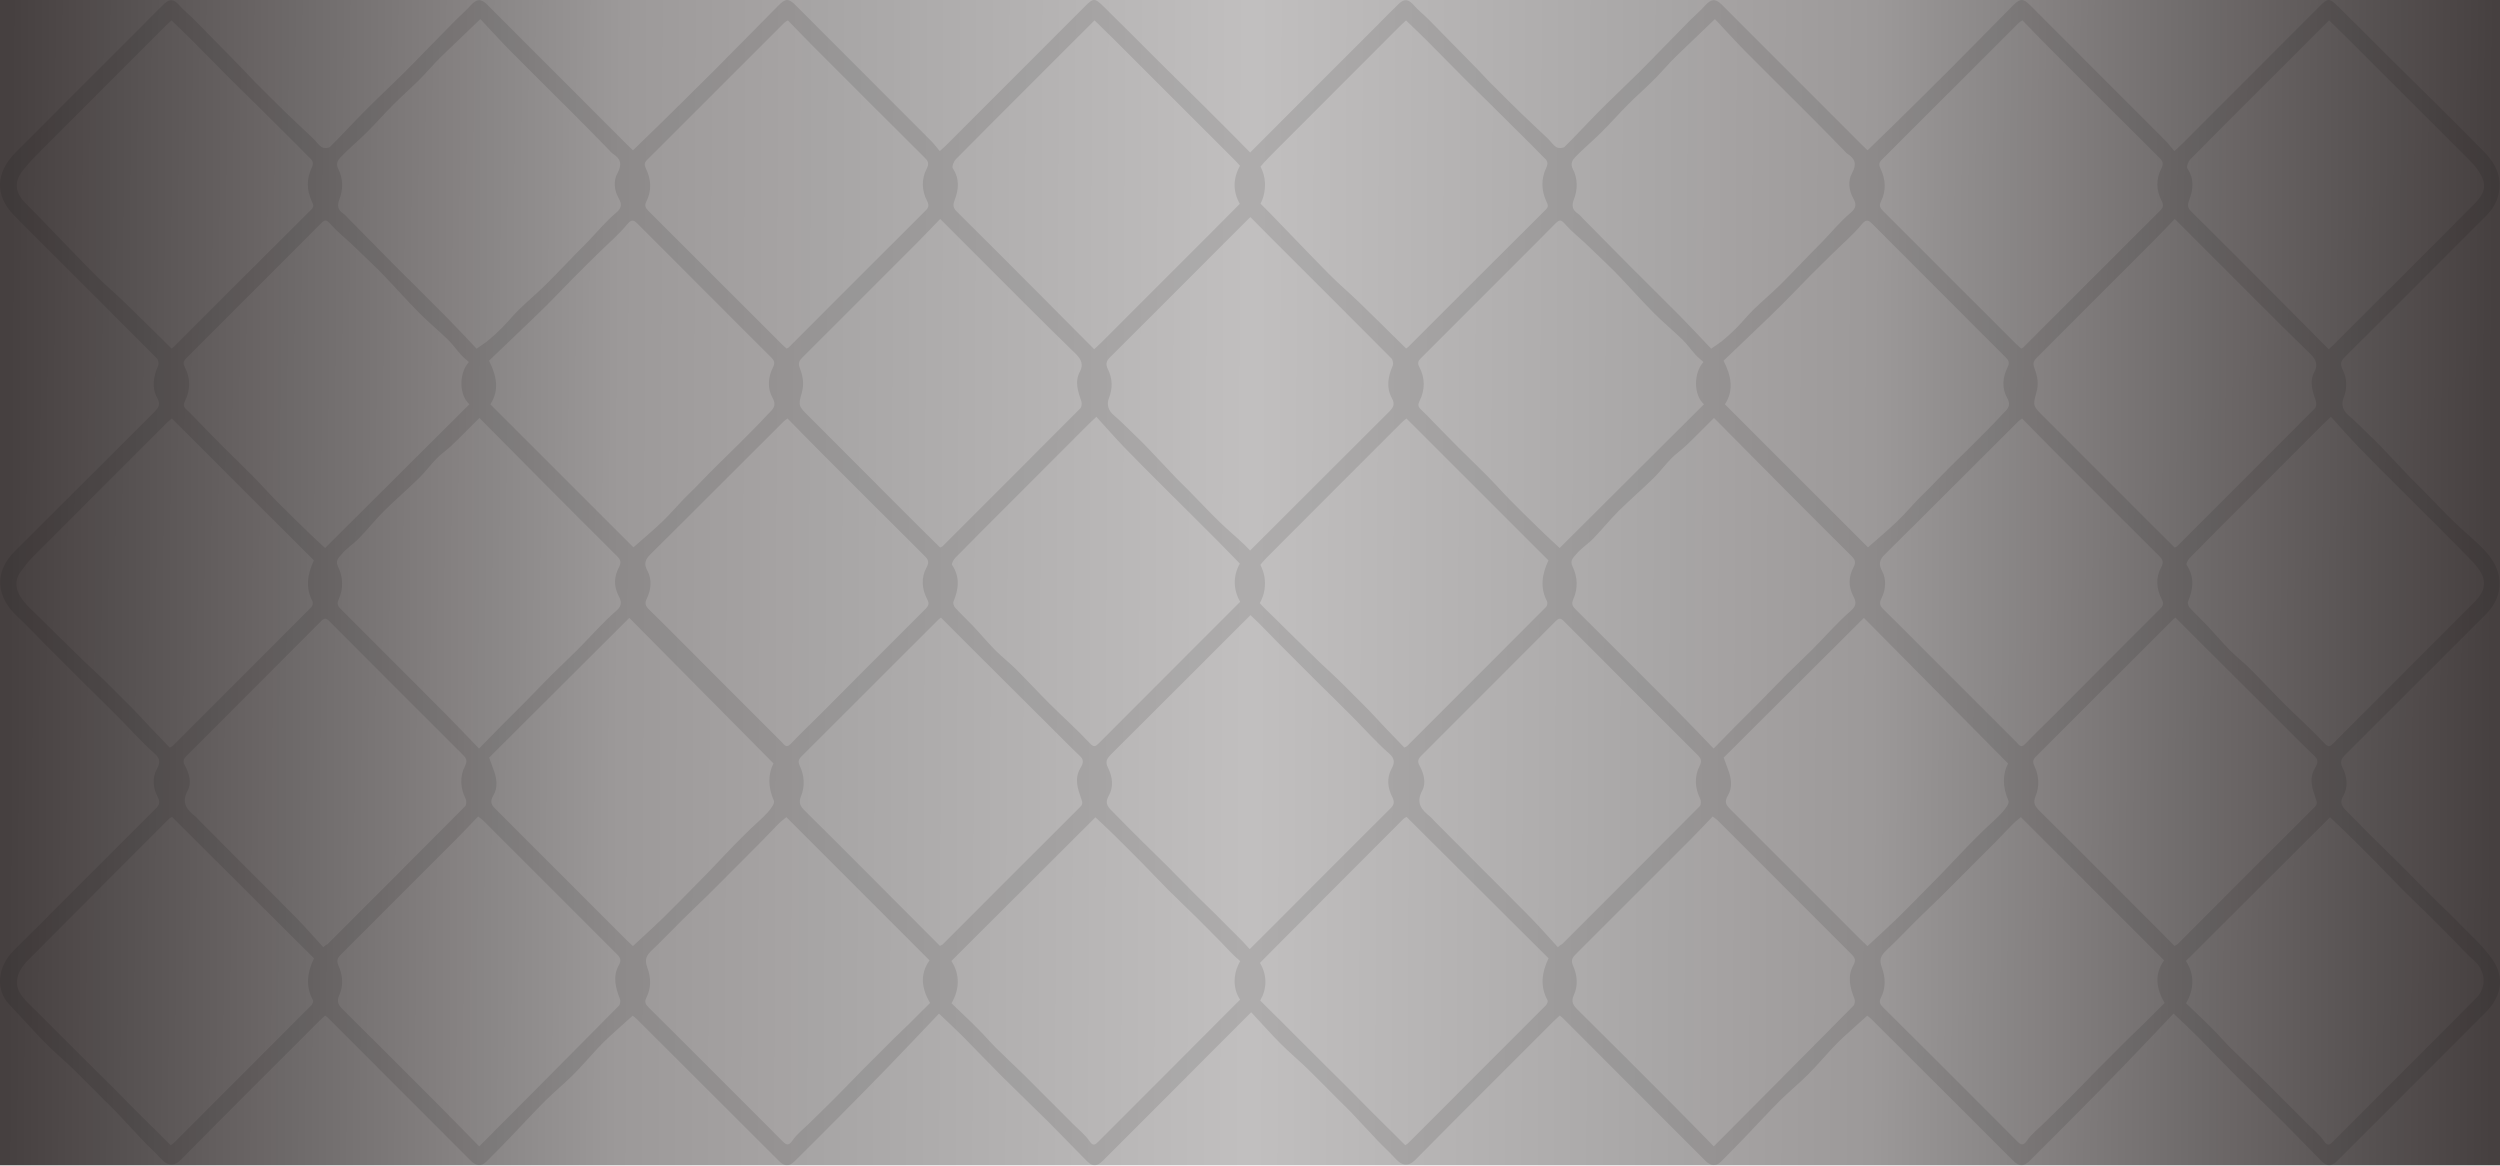
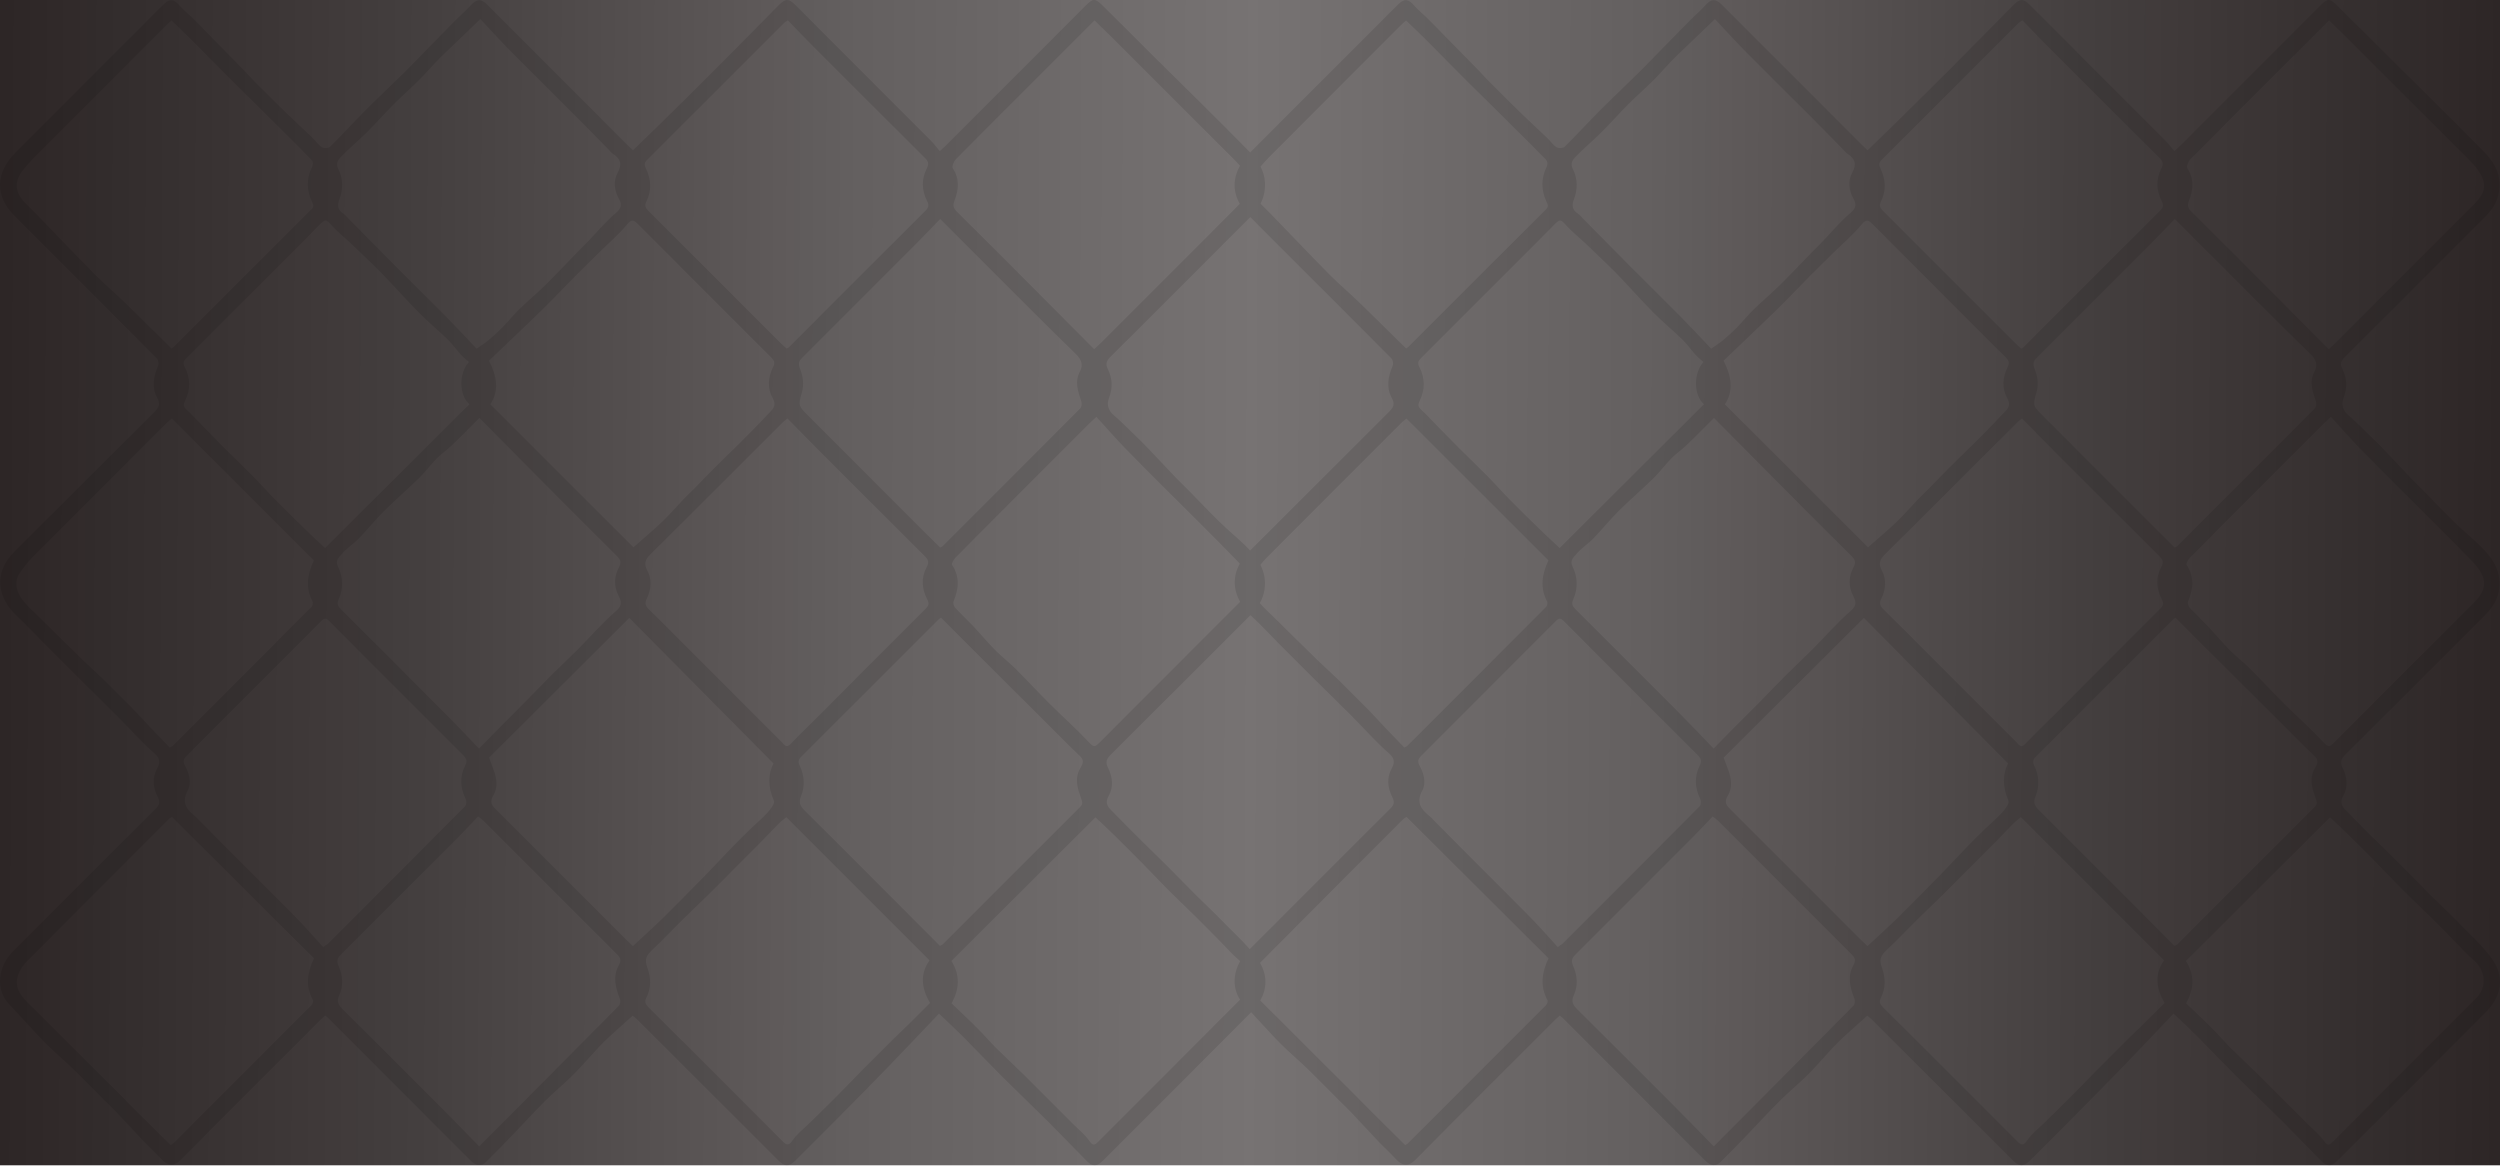
<svg xmlns="http://www.w3.org/2000/svg" xmlns:xlink="http://www.w3.org/1999/xlink" width="2317" height="1080" viewBox="0 0 2317 1080" version="1.1" id="SVGRoot">
  <defs id="defs154">
    <linearGradient id="linearGradient8872">
-       <stop style="stop-color:#080000;stop-opacity:0.75;" offset="0" id="stop8868" />
-       <stop style="stop-color:#070000;stop-opacity:0.4;" offset="0.246" id="stop9602" />
-       <stop style="stop-color:#070000;stop-opacity:0.25;" offset="0.5" id="stop9608" />
-       <stop style="stop-color:#070000;stop-opacity:0.4;" offset="0.75" id="stop9610" />
-       <stop style="stop-color:#080000;stop-opacity:0.75;" offset="1" id="stop8870" />
+       <stop style="stop-color:#080000;stop-opacity:0.85;" offset="0" id="stop8868" />
+       <stop style="stop-color:#070000;stop-opacity:0.75;" offset="0.17" id="stop1002" />
+       <stop style="stop-color:#070000;stop-opacity:0.625;" offset="0.34" id="stop9602" />
+       <stop style="stop-color:#070000;stop-opacity:0.55;" offset="0.5" id="stop9608" />
+       <stop style="stop-color:#070000;stop-opacity:0.625;" offset="0.66" id="stop9610" />
+       <stop style="stop-color:#070000;stop-opacity:0.75;" offset="0.83" id="stop1004" />
+       <stop style="stop-color:#080000;stop-opacity:0.85;" offset="1" id="stop8870" />
    </linearGradient>
    <linearGradient xlink:href="#linearGradient8872" id="linearGradient8874" x1="5.652" y1="536.939" x2="1916.025" y2="542.591" gradientUnits="userSpaceOnUse" gradientTransform="matrix(1.206771,0,0,1,2.2213278e-8,4.5703125e-6)" />
  </defs>
  <g id="layer1">
    <rect style="fill:url(#linearGradient8874);fill-opacity:1;stroke-width:1.111" id="rect553" width="2317" height="1080" x="0" y="0" />
    <path fill-rule="evenodd" clip-rule="evenodd" d="m 2309.945,889.23 c -9.284,-13.319 -21.964,-24.299 -33.364,-36.097 -7.497,-7.753 -15.475,-15.047 -23.12,-22.668 -9.069,-9.053 -17.959,-18.294 -27.017,-27.361 -7.489,-7.493 -15.15,-14.81 -22.661,-22.277 -9.25,-9.204 -18.509,-18.41 -27.606,-27.769 -4.115,-4.232 -8.808,-7.79 -4.427,-15.464 4.656,-8.141 3.6,-17.577 -0.572,-25.871 -2.705,-5.371 -1.464,-8.385 2.49,-12.314 43.243,-43.007 86.263,-86.237 129.461,-129.289 6.681,-6.665 11.61,-14.336 12.995,-23.506 2.625,-17.373 -6.472,-30.152 -18.189,-41.406 -7.76,-7.456 -16.113,-14.302 -23.811,-21.823 -9.822,-9.6 -19.223,-19.622 -28.847,-29.426 -3.651,-3.722 -7.5,-7.257 -11.102,-11.031 -8.692,-9.107 -17.24,-18.356 -25.949,-27.444 -4.69,-4.886 -9.551,-9.609 -14.416,-14.317 -5.735,-5.546 -11.338,-11.263 -17.419,-16.407 -4.801,-4.056 -6.826,-9.702 -4.393,-15.858 3.569,-9.053 3.285,-18.183 -0.98,-26.69 -2.626,-5.232 -1.15,-8.045 2.538,-11.699 27.034,-26.772 53.878,-53.74 80.777,-80.651 16.529,-16.538 32.982,-33.154 49.596,-49.601 8.624,-8.532 13.156,-18.77 12.655,-30.769 -0.493,-11.645 -6.681,-20.948 -14.538,-28.993 -14.578,-14.926 -29.407,-29.596 -44.203,-44.307 -14.127,-14.047 -28.377,-27.976 -42.507,-42.018 -16.201,-16.098 -32.22,-32.384 -48.554,-48.349 -8.075,-7.898 -9.344,-7.663 -17.067,0.076 -42.309,42.352 -84.603,84.716 -126.915,127.059 -2.056,2.059 -4.251,3.98 -7.616,7.119 -2.894,-3.45 -5.183,-6.617 -7.908,-9.348 -41.935,-42.069 -83.918,-84.098 -125.932,-126.091 -6.203,-6.198 -9.176,-6.13 -15.464,0.212 -19.772,19.94 -39.408,40.018 -59.237,59.901 -16.727,16.767 -33.63,33.361 -50.508,49.984 -8.262,8.144 -16.64,16.175 -25.275,24.563 -2.11,-2.008 -3.775,-3.538 -5.367,-5.133 -43.263,-43.301 -86.518,-86.616 -129.801,-129.903 -5.82,-5.827 -9.97,-5.283 -15.467,0.94 -4.149,4.699 -9.029,8.745 -13.456,13.206 -8.735,8.81 -17.387,17.705 -26.071,26.565 -7.237,7.388 -14.363,14.883 -21.729,22.146 -12.04,11.878 -24.383,23.452 -36.324,35.432 -10.978,11.016 -21.455,22.534 -32.526,33.46 -1.405,1.391 -5.718,1.589 -7.505,0.462 -3.263,-2.051 -5.534,-5.612 -8.401,-8.357 -8.052,-7.697 -16.283,-15.203 -24.273,-22.956 -9.811,-9.521 -19.486,-19.18 -29.142,-28.86 -3.756,-3.759 -7.256,-7.767 -10.952,-11.583 -5.744,-5.929 -11.553,-11.795 -17.342,-17.688 -4.146,-4.221 -8.31,-8.43 -12.451,-12.654 -5.515,-5.62 -10.958,-11.311 -16.549,-16.858 -4.356,-4.317 -9.25,-8.138 -13.247,-12.75 -4.676,-5.396 -8.602,-6.249 -13.748,-1.346 -6.31,6.011 -12.352,12.297 -18.515,18.461 -39.72,39.743 -79.508,79.424 -119.151,119.249 -0.068,0.068 -0.119,0.139 -0.19,0.207 -0.269,-0.283 -0.532,-0.567 -0.801,-0.844 -14.575,-14.926 -29.41,-29.596 -44.206,-44.307 -14.125,-14.047 -28.374,-27.976 -42.504,-42.018 -16.201,-16.098 -32.223,-32.384 -48.551,-48.349 -8.072,-7.898 -9.344,-7.663 -17.073,0.076 C 963.212,48.255 920.918,90.618 878.606,132.962 c -2.056,2.059 -4.251,3.98 -7.616,7.119 -2.897,-3.45 -5.189,-6.617 -7.908,-9.348 C 821.142,88.664 779.162,46.634 737.148,4.642 c -6.2,-6.198 -9.174,-6.13 -15.464,0.212 -19.769,19.94 -39.403,40.018 -59.234,59.901 -16.727,16.767 -33.631,33.361 -50.508,49.984 -8.265,8.144 -16.64,16.175 -25.281,24.563 -2.107,-2.008 -3.77,-3.538 -5.364,-5.133 C 538.03,90.868 494.784,47.552 451.501,4.265 c -5.829,-5.827 -9.972,-5.283 -15.473,0.94 -4.149,4.699 -9.026,8.745 -13.453,13.206 -8.735,8.81 -17.387,17.705 -26.074,26.565 -7.236,7.388 -14.363,14.883 -21.726,22.146 -12.043,11.878 -24.389,23.452 -36.327,35.432 -10.978,11.016 -21.46,22.534 -32.526,33.46 -1.408,1.391 -5.724,1.589 -7.511,0.462 -3.26,-2.051 -5.529,-5.612 -8.395,-8.357 -8.049,-7.697 -16.286,-15.203 -24.275,-22.956 -9.808,-9.521 -19.483,-19.18 -29.144,-28.86 -3.753,-3.759 -7.253,-7.767 -10.952,-11.583 -5.744,-5.929 -11.553,-11.795 -17.342,-17.688 -4.146,-4.221 -8.307,-8.43 -12.451,-12.654 -5.514,-5.62 -10.958,-11.311 -16.549,-16.858 -4.353,-4.317 -9.25,-8.138 -13.244,-12.75 -4.676,-5.396 -8.602,-6.249 -13.751,-1.346 -6.308,6.011 -12.352,12.297 -18.512,18.461 -39.723,39.743 -79.511,79.424 -119.148,119.249 -18.917,19.008 -19.483,39.992 -1.855,58.184 7.166,7.396 14.476,14.651 21.76,21.928 36.956,36.919 73.959,73.79 110.773,110.85 1.382,1.391 2.019,5.005 1.238,6.821 -4.288,9.977 -6.225,20.104 -0.821,29.939 3.155,5.745 1.456,8.798 -2.617,12.846 -43.257,43.024 -86.237,86.325 -129.52,129.325 -20.092,19.959 -16.368,43.023 2.688,60.544 7.984,7.342 15.331,15.373 22.995,23.061 12.034,12.07 24.069,24.143 36.154,36.163 10.927,10.866 21.998,21.585 32.869,32.503 11.72,11.764 22.704,24.342 35.163,35.248 5.591,4.892 4.58,9.204 2.26,13.433 -5.104,9.314 -3.812,18.271 0.507,26.863 2.385,4.742 1.416,7.26 -1.963,10.62 -27.657,27.48 -55.167,55.111 -82.728,82.69 -16.212,16.223 -32.35,32.52 -48.67,48.638 -15.742,15.546 -16.835,37.021 -4.452,49.91 3.379,3.515 6.647,7.141 9.975,10.711 8.188,8.776 16.158,17.77 24.647,26.245 7.973,7.963 16.654,15.206 24.743,23.053 9.896,9.6 19.486,19.509 29.229,29.259 3.591,3.6 7.347,7.037 10.845,10.73 8.378,8.85 16.583,17.88 24.995,26.704 5.35,5.612 11.168,10.801 16.368,16.549 5.475,6.053 11.522,7.909 18.427,0.906 42.518,-43.094 85.453,-85.775 128.263,-128.583 1.716,-1.719 3.563,-3.303 5.427,-5.02 1.286,1.006 2.062,1.487 2.688,2.116 20.265,20.265 40.521,40.548 60.775,60.827 23.822,23.852 47.63,47.709 71.473,71.541 4.976,4.977 9.834,5.479 14.303,1.071 8.143,-8.025 16.096,-16.243 24.023,-24.486 10.256,-10.654 20.2,-21.614 30.674,-32.047 8.42,-8.39 17.688,-15.931 26.099,-24.333 7.967,-7.957 15.255,-16.591 22.95,-24.826 3.427,-3.668 7.018,-7.192 10.712,-10.592 6.851,-6.3 13.836,-12.458 21.316,-19.172 0.875,0.722 2.711,2.003 4.271,3.558 43.662,43.565 87.282,87.166 130.942,130.736 5.679,5.665 9.61,5.821 15.235,0.264 14.269,-14.098 28.416,-28.305 42.535,-42.55 14.422,-14.546 28.85,-29.092 43.085,-43.819 16,-16.552 31.795,-33.304 47.834,-50.128 8.698,8.306 15.722,14.733 22.426,21.475 12.015,12.09 23.703,24.5 35.772,36.531 14.527,14.487 29.408,28.613 43.943,43.094 11.777,11.727 23.174,23.846 34.933,35.593 5.362,5.362 9.324,5.088 14.68,-0.258 15.419,-15.393 30.827,-30.786 46.223,-46.196 30.461,-30.492 60.934,-60.966 91.364,-91.492 0.997,1.088 1.991,2.17 2.999,3.246 8.191,8.776 16.161,17.77 24.649,26.245 7.97,7.963 16.657,15.206 24.737,23.053 9.899,9.6 19.489,19.509 29.232,29.259 3.594,3.6 7.35,7.037 10.842,10.73 8.383,8.85 16.586,17.88 24.995,26.704 5.356,5.612 11.168,10.801 16.368,16.549 5.472,6.053 11.522,7.909 18.424,0.906 42.521,-43.094 85.459,-85.775 128.268,-128.583 1.711,-1.719 3.566,-3.303 5.427,-5.02 1.283,1.006 2.059,1.487 2.688,2.116 20.265,20.265 40.519,40.548 60.772,60.827 23.822,23.852 47.633,47.709 71.47,71.541 4.982,4.977 9.834,5.479 14.303,1.071 8.143,-8.025 16.099,-16.243 24.026,-24.486 10.25,-10.654 20.203,-21.614 30.674,-32.047 8.423,-8.391 17.691,-15.931 26.102,-24.333 7.964,-7.957 15.255,-16.591 22.947,-24.826 3.427,-3.668 7.018,-7.192 10.712,-10.592 6.854,-6.3 13.838,-12.458 21.313,-19.172 0.878,0.722 2.716,2.003 4.271,3.558 43.66,43.565 87.285,87.166 130.942,130.736 5.679,5.665 9.61,5.821 15.238,0.263 14.263,-14.098 28.411,-28.305 42.532,-42.55 14.428,-14.546 28.852,-29.092 43.087,-43.82 15.999,-16.552 31.792,-33.304 47.834,-50.128 8.698,8.306 15.725,14.733 22.429,21.475 12.012,12.09 23.701,24.5 35.772,36.531 14.524,14.487 29.405,28.613 43.943,43.094 11.779,11.727 23.171,23.846 34.93,35.593 5.364,5.362 9.327,5.088 14.682,-0.258 15.416,-15.393 30.827,-30.786 46.22,-46.196 30.47,-30.494 60.942,-60.972 91.375,-91.497 14.564,-14.589 17.753,-32.273 6.14,-48.927 z M 2186.477,414.878 c 12.006,12.458 24.324,24.619 36.553,36.862 11.1,11.107 22.296,22.115 33.387,33.234 11.74,11.778 23.556,23.489 35.058,35.494 14.963,15.62 13.218,26.163 1.529,37.842 -43.47,43.431 -86.903,86.905 -130.291,130.425 -3.277,3.286 -4.738,4.107 -8.771,-0.221 -11.723,-12.583 -24.655,-24.03 -36.854,-36.177 -10.7,-10.651 -20.922,-21.778 -31.611,-32.435 -5.996,-5.974 -12.802,-11.15 -18.747,-17.175 -7.214,-7.306 -13.813,-15.22 -20.857,-22.704 -5.316,-5.648 -11.054,-10.903 -16.286,-16.622 -1.266,-1.38 -2.334,-4.343 -1.711,-5.838 4.843,-11.617 6.155,-22.789 -1.294,-34.013 -0.731,-1.096 1.382,-4.932 3.05,-6.637 16.065,-16.37 32.299,-32.568 48.503,-48.797 25.125,-25.152 50.259,-50.292 75.401,-75.427 1.439,-1.439 2.963,-2.793 6.783,-6.379 8.99,9.852 17.351,19.427 26.156,28.568 z M 2030.121,147.531 c 23.972,-24.344 48.205,-48.428 72.373,-72.58 18.467,-18.461 36.933,-36.919 56.11,-56.088 5.724,5.6 11.256,10.917 16.691,16.339 37.301,37.228 74.608,74.453 111.844,111.743 3.546,3.552 7.132,7.215 9.899,11.359 7.63,11.399 6.931,19.716 -2.73,29.537 -20.256,20.588 -40.757,40.941 -61.177,61.374 -23.004,23.027 -46.027,46.038 -69.059,69.045 -1.597,1.595 -3.305,3.079 -5.803,5.396 -16.736,-16.838 -32.852,-33.095 -49.015,-49.304 -26.057,-26.138 -52.08,-52.312 -78.312,-78.268 -3.529,-3.49 -3.75,-6.017 -1.974,-10.62 3.787,-9.813 4.719,-19.781 -1.728,-29.475 -1.037,-1.561 0.92,-6.47 2.883,-8.459 z m -14.561,55.417 c 13.17,13.152 25.292,25.259 37.423,37.364 29.348,29.299 58.47,58.833 88.248,87.684 5.534,5.362 6.976,10.47 3.909,16.206 -5.302,9.912 -1.674,18.702 1.297,27.934 0.592,1.861 0.232,5.073 -1.025,6.337 -42.476,42.74 -85.119,85.325 -127.747,127.918 -0.3,0.3 -0.804,0.408 -2.17,1.074 -7.149,-7.09 -14.595,-14.413 -21.976,-21.795 -33.05,-33.055 -66.1,-66.11 -99.113,-99.205 -9.859,-9.878 -10.712,-10.198 -7.219,-22.019 2.484,-8.396 1.195,-15.869 -1.663,-23.135 -1.838,-4.68 -0.612,-7.056 2.379,-10.039 35.358,-35.273 70.68,-70.592 105.961,-105.947 7.103,-7.116 14.008,-14.436 21.695,-22.376 z m -271.372,325.971 c -4.509,-8.351 -0.204,-12.252 4.772,-17.161 19.01,-18.75 37.876,-37.636 56.779,-56.49 21.616,-21.566 43.206,-43.157 64.822,-64.717 0.782,-0.782 1.762,-1.374 3.486,-2.708 10.851,11.011 21.525,21.971 32.328,32.795 31.444,31.486 62.908,62.952 94.462,94.324 3.402,3.382 4.951,5.671 2.087,10.915 -5.242,9.594 -4.381,20.008 0.671,29.71 1.937,3.719 1.402,5.682 -1.64,8.702 -32.084,31.897 -63.911,64.051 -95.842,96.103 -9.678,9.711 -19.656,19.127 -29.102,29.05 -4.175,4.385 -5.936,0.688 -8.165,-1.532 -29.056,-28.996 -58.053,-58.051 -87.07,-87.089 -11.992,-12.005 -23.87,-24.126 -36.052,-35.942 -3.252,-3.159 -4.282,-5.657 -2.121,-10.019 4.183,-8.419 4.931,-17.883 0.584,-25.939 z m -0.405,-380.577 c 42.513,-42.417 84.954,-84.914 127.433,-127.374 0.62,-0.618 1.478,-0.991 3.189,-2.102 7.939,8.158 15.813,16.421 23.879,24.5 34.339,34.389 68.708,68.762 103.183,103.018 3.283,3.258 3.829,5.586 1.575,9.98 -5.005,9.73 -4.594,20.022 0.312,29.772 1.841,3.66 1.847,5.878 -1.195,8.906 -42.382,42.233 -84.634,84.602 -126.931,126.923 -0.306,0.309 -0.793,0.439 -2,1.085 -1.544,-1.405 -3.39,-2.952 -5.087,-4.649 -40.997,-41.004 -81.961,-82.047 -123.023,-122.989 -2.784,-2.779 -3.744,-4.92 -1.796,-8.827 5.061,-10.102 4.308,-20.466 -0.529,-30.46 -1.515,-3.125 -1.595,-5.207 0.991,-7.784 z m -7.976,59.711 c 23.27,23.398 46.631,46.706 69.954,70.048 17.654,17.671 35.236,35.409 53.006,52.969 2.979,2.949 3.971,5.136 1.844,9.351 -4.662,9.226 -5.345,19.6 -0.374,28.392 4.529,8.002 -0.892,11.305 -4.574,15.314 -9.058,9.869 -18.648,19.263 -28.119,28.752 -7.064,7.079 -14.337,13.954 -21.406,21.03 -6.171,6.17 -12.165,12.515 -18.282,18.736 -3.421,3.473 -7.027,6.767 -10.394,10.288 -6.557,6.855 -12.709,14.121 -19.563,20.653 -8.593,8.181 -17.722,15.792 -26.652,23.679 -44.447,-44.429 -88.35,-88.305 -132.619,-132.555 8.5,-12.844 5.979,-26.251 -1.241,-40.395 10.182,-9.736 20.324,-19.401 30.436,-29.098 7.814,-7.498 15.699,-14.931 23.361,-22.591 8.806,-8.793 17.336,-17.86 26.094,-26.698 7.452,-7.518 15.048,-14.889 22.587,-22.316 8.57,-8.447 17.883,-16.288 25.454,-25.551 4.713,-5.759 6.806,-3.717 10.488,-0.008 z m -278.368,317.014 c -2.861,-5.816 1.241,-8.79 3.421,-11.436 4.537,-5.51 10.91,-9.456 15.931,-14.625 7.95,-8.181 15.076,-17.175 23.163,-25.217 10.562,-10.501 21.905,-20.217 32.551,-30.642 5.832,-5.714 10.697,-12.405 16.416,-18.248 4.073,-4.167 8.984,-7.498 13.266,-11.481 5.438,-5.062 10.621,-10.399 15.898,-15.637 3.226,-3.19 6.412,-6.41 10.426,-10.427 20.367,20.546 39.839,40.245 59.376,59.878 22.624,22.735 45.251,45.471 68.026,68.054 3.37,3.343 4.43,5.742 1.912,10.504 -4.43,8.376 -4.962,17.26 -0.388,26.259 2.354,4.626 4.096,8.708 -1.98,13.96 -12.762,11.042 -23.887,23.982 -35.828,35.99 -7.789,7.83 -15.934,15.3 -23.752,23.104 -8.644,8.631 -17.05,17.498 -25.635,26.189 -7.443,7.541 -15.014,14.945 -22.474,22.466 -6.205,6.255 -12.335,12.586 -19.599,20.013 -10.363,-10.739 -20.353,-21.359 -30.628,-31.693 -32.319,-32.483 -64.729,-64.881 -97.181,-97.236 -2.841,-2.827 -4.271,-4.952 -2.266,-9.388 4.532,-10.017 4.104,-20.71 -0.654,-30.387 z m 2.442,-379.388 c 7.695,-8.025 16.337,-15.135 24.224,-22.982 8.491,-8.439 16.39,-17.469 24.842,-25.948 7.678,-7.702 15.875,-14.877 23.596,-22.54 5.574,-5.532 10.678,-11.532 16.102,-17.22 3.226,-3.388 6.636,-6.6 10.012,-9.847 9.63,-9.26 19.288,-18.495 30.727,-29.463 10.185,10.815 19.512,21.129 29.274,30.999 19.183,19.376 38.649,38.468 57.917,57.754 10.794,10.801 21.432,21.758 32.138,32.644 1.124,1.144 2.104,2.513 3.416,3.365 7.22,4.683 8.933,9.617 4.342,18.039 -3.943,7.232 -3.079,15.872 1.306,23.667 2.702,4.804 2.861,8.529 -2.623,13.104 -9.556,7.974 -17.557,17.801 -26.247,26.817 -3.693,3.833 -7.503,7.555 -11.224,11.371 -9.505,9.745 -18.818,19.679 -28.521,29.217 -7.698,7.566 -16.034,14.487 -23.757,22.024 -5.537,5.405 -10.403,11.495 -15.818,17.028 -4.036,4.116 -8.361,7.963 -12.771,11.674 -2.971,2.496 -6.313,4.538 -10.907,7.784 -7.959,-8.362 -17.787,-19.002 -27.955,-29.307 -15.83,-16.03 -31.931,-31.783 -47.832,-47.743 -14.442,-14.501 -28.75,-29.12 -43.124,-43.684 -1.45,-1.467 -2.736,-3.192 -4.421,-4.309 -5.401,-3.575 -6.146,-7.447 -3.722,-13.781 3.456,-9.034 3.382,-18.945 -1.147,-27.718 -2.569,-4.983 -0.227,-8.442 2.172,-10.946 z m -19.704,62.867 c 5.71,-5.793 6.115,-5.546 11.539,0.484 5.183,5.762 11.36,10.628 17.053,15.94 3.741,3.484 7.412,7.042 11.08,10.606 6.591,6.408 13.329,12.674 19.696,19.299 11.182,11.645 21.893,23.752 33.259,35.217 8.454,8.535 17.807,16.186 26.42,24.58 4.449,4.337 8.066,9.524 12.244,14.161 2.079,2.306 4.583,4.232 7.282,6.68 -9.233,10.283 -9.335,30.316 0.487,39.179 -44.348,44.171 -88.681,88.322 -133.757,133.212 -5.359,-5.014 -10.765,-9.92 -16.002,-15.005 -9.686,-9.399 -19.373,-18.792 -28.855,-28.392 -7.724,-7.821 -15.02,-16.067 -22.732,-23.9 -8.528,-8.657 -17.373,-17.002 -25.972,-25.591 -7.769,-7.773 -15.396,-15.693 -23.089,-23.54 -3.962,-4.037 -7.792,-8.212 -11.947,-12.039 -2.628,-2.422 -2.903,-4.425 -1.269,-7.697 5.248,-10.498 5.248,-21.291 -0.215,-31.684 -1.931,-3.668 -0.955,-5.646 1.597,-8.192 26.088,-25.987 52.089,-52.066 78.114,-78.121 15.037,-15.05 30.136,-30.044 45.067,-45.196 z m -6.339,348.842 c 0.663,1.258 0.076,4.124 -0.986,5.192 -42.841,43.046 -85.807,85.976 -128.772,128.898 -0.456,0.459 -1.187,0.643 -2.566,1.354 -6.526,-6.779 -12.844,-13.286 -19.101,-19.86 -4.223,-4.436 -8.276,-9.031 -12.533,-13.427 -5.002,-5.164 -10.148,-10.198 -15.232,-15.283 -5.05,-5.054 -10.043,-10.175 -15.19,-15.132 -5.492,-5.292 -11.173,-10.39 -16.708,-15.642 -3.835,-3.637 -7.556,-7.393 -11.329,-11.096 -9.817,-9.648 -19.721,-19.214 -29.43,-28.979 -4.775,-4.801 -10.009,-9.362 -14.399,-14.453 2.138,-3.802 3.656,-7.889 4.328,-12.342 1.325,-8.745 -0.329,-16.325 -3.79,-23.135 1.813,-2.283 3.71,-4.487 5.744,-6.535 41.561,-41.766 83.249,-83.398 124.918,-125.054 1.249,-1.252 2.676,-2.329 4.685,-4.054 44.116,44.08 87.979,87.905 131.619,131.512 -6.129,13.13 -7.885,25.418 -1.258,38.035 z m -143.404,181.468 c 2.388,4.742 1.419,7.26 -1.96,10.62 -27.663,27.48 -55.17,55.111 -82.725,82.69 -15.827,15.838 -31.591,31.738 -47.514,47.482 -8.024,-9.266 -17.297,-17.662 -25.856,-26.514 -7.497,-7.753 -15.473,-15.047 -23.111,-22.668 -9.075,-9.053 -17.959,-18.294 -27.026,-27.361 -7.483,-7.493 -15.147,-14.81 -22.658,-22.277 -9.256,-9.204 -18.512,-18.41 -27.609,-27.769 -4.112,-4.232 -8.808,-7.79 -4.424,-15.464 4.654,-8.141 3.597,-17.577 -0.575,-25.871 -2.705,-5.371 -1.461,-8.385 2.487,-12.314 43.243,-43.007 86.263,-86.237 129.461,-129.289 0,-0.006 0,-0.008 0,-0.011 0.504,0.496 1.017,0.989 1.546,1.476 7.987,7.342 15.331,15.373 22.995,23.061 12.037,12.07 24.072,24.143 36.154,36.163 10.927,10.866 22.004,21.585 32.869,32.503 11.72,11.764 22.709,24.342 35.166,35.248 5.591,4.892 4.574,9.204 2.263,13.433 -5.098,9.314 -3.807,18.271 0.51,26.863 z M 882.384,523.556 c -0.728,-1.096 1.385,-4.932 3.053,-6.637 16.065,-16.37 32.299,-32.568 48.506,-48.797 25.122,-25.152 50.256,-50.292 75.395,-75.427 1.439,-1.439 2.963,-2.793 6.786,-6.379 8.99,9.852 17.348,19.424 26.153,28.565 12.003,12.458 24.324,24.619 36.556,36.862 11.094,11.107 22.296,22.115 33.381,33.234 11.743,11.778 23.559,23.489 35.061,35.494 0.629,0.654 1.187,1.295 1.753,1.929 -6.568,11.832 -5.951,24.149 0.3,35.364 -0.181,0.181 -0.343,0.365 -0.527,0.55 -43.47,43.431 -86.906,86.905 -130.288,130.425 -3.274,3.286 -4.736,4.107 -8.769,-0.221 -11.723,-12.583 -24.658,-24.03 -36.859,-36.177 -10.698,-10.651 -20.916,-21.778 -31.611,-32.435 -5.996,-5.974 -12.802,-11.15 -18.747,-17.175 -7.214,-7.306 -13.81,-15.22 -20.854,-22.704 -5.316,-5.648 -11.054,-10.903 -16.288,-16.622 -1.266,-1.38 -2.334,-4.343 -1.708,-5.838 4.843,-11.614 6.152,-22.789 -1.294,-34.01 z M 1158.812,201.183 c 6.585,6.753 13.261,13.41 19.936,20.073 36.958,36.919 73.957,73.79 110.77,110.85 1.382,1.391 2.019,5.005 1.235,6.821 -4.285,9.977 -6.22,20.104 -0.819,29.939 3.152,5.745 1.459,8.798 -2.617,12.846 -42.98,42.749 -85.694,85.769 -128.693,128.498 -1.558,-1.705 -3.192,-3.371 -4.891,-5.003 -7.758,-7.456 -16.113,-14.302 -23.808,-21.823 -9.819,-9.6 -19.228,-19.622 -28.85,-29.426 -3.654,-3.722 -7.5,-7.257 -11.103,-11.031 -8.692,-9.107 -17.237,-18.356 -25.952,-27.444 -4.685,-4.886 -9.545,-9.609 -14.414,-14.317 -5.735,-5.546 -11.338,-11.263 -17.419,-16.407 -4.798,-4.056 -6.823,-9.702 -4.393,-15.858 3.569,-9.053 3.285,-18.183 -0.98,-26.69 -2.62,-5.232 -1.15,-8.045 2.541,-11.699 27.034,-26.772 53.879,-53.74 80.777,-80.651 16.223,-16.226 32.373,-32.531 48.678,-48.68 z m 24.012,-62.21 c 38.185,-38.333 76.455,-76.58 114.71,-114.845 1.6,-1.6 3.314,-3.099 5.577,-5.204 6.537,6.317 12.952,12.334 19.16,18.549 12.049,12.059 23.939,24.274 35.976,36.344 7.695,7.716 15.558,15.268 23.307,22.939 12.745,12.62 25.462,25.262 38.168,37.919 4.016,3.997 7.888,8.133 11.961,12.07 2.804,2.717 3.158,4.977 1.314,8.892 -4.738,10.059 -4.58,20.574 0.063,30.78 1.277,2.807 2.614,4.83 -0.34,7.77 -42.581,42.363 -85.028,84.863 -127.518,127.311 -0.623,0.623 -1.427,1.068 -2.005,1.49 -14.929,-14.688 -29.224,-28.922 -43.725,-42.95 -8.989,-8.699 -18.597,-16.781 -27.394,-25.673 -17.92,-18.118 -35.469,-36.602 -53.202,-54.91 -3.492,-3.609 -7.089,-7.113 -10.61,-10.691 2.968,-5.83 4.41,-12.249 4.118,-19.274 -0.232,-5.527 -1.762,-10.518 -4.127,-15.107 4.566,-5.374 9.579,-10.41 14.566,-15.413 z m -296.902,8.558 c 23.972,-24.344 48.208,-48.428 72.373,-72.58 18.464,-18.461 36.933,-36.919 56.11,-56.088 5.724,5.6 11.258,10.917 16.691,16.339 37.304,37.228 74.605,74.453 111.847,111.743 2.155,2.156 4.299,4.374 6.29,6.694 -6.608,11.759 -6.69,23.857 -0.187,35.276 -19.914,20.22 -40.048,40.222 -60.107,60.298 -23.009,23.027 -46.03,46.038 -69.062,69.045 -1.597,1.595 -3.302,3.079 -5.803,5.396 -16.733,-16.838 -32.846,-33.095 -49.01,-49.304 -26.063,-26.138 -52.08,-52.312 -78.315,-78.268 -3.532,-3.49 -3.753,-6.017 -1.977,-10.62 3.784,-9.813 4.716,-19.781 -1.728,-29.475 -1.042,-1.558 0.915,-6.467 2.878,-8.456 z m -14.561,55.417 c 13.17,13.152 25.292,25.259 37.42,37.364 29.345,29.299 58.47,58.833 88.251,87.684 5.534,5.362 6.976,10.47 3.906,16.206 -5.299,9.912 -1.674,18.702 1.294,27.934 0.598,1.861 0.232,5.073 -1.022,6.337 -42.481,42.74 -85.121,85.325 -127.75,127.918 -0.306,0.3 -0.804,0.408 -2.17,1.074 -7.154,-7.09 -14.592,-14.413 -21.976,-21.795 -33.05,-33.055 -66.097,-66.11 -99.116,-99.205 -9.859,-9.878 -10.712,-10.198 -7.217,-22.019 2.484,-8.396 1.192,-15.869 -1.66,-23.135 -1.838,-4.68 -0.612,-7.056 2.376,-10.039 35.361,-35.273 70.68,-70.592 105.964,-105.947 7.106,-7.116 14.014,-14.436 21.698,-22.376 z M 599.989,528.918 c -4.506,-8.351 -0.198,-12.252 4.778,-17.161 19.002,-18.75 37.873,-37.636 56.77,-56.49 21.616,-21.566 43.206,-43.157 64.825,-64.717 0.785,-0.782 1.759,-1.374 3.489,-2.708 10.848,11.011 21.523,21.971 32.331,32.795 31.441,31.486 62.902,62.952 94.457,94.324 3.402,3.382 4.954,5.671 2.09,10.915 -5.24,9.594 -4.382,20.008 0.668,29.71 1.94,3.719 1.405,5.682 -1.637,8.702 -32.084,31.897 -63.91,64.051 -95.844,96.103 -9.678,9.711 -19.653,19.127 -29.102,29.05 -4.175,4.385 -5.936,0.688 -8.165,-1.532 -29.051,-28.996 -58.053,-58.051 -87.064,-87.089 -11.992,-12.005 -23.873,-24.126 -36.052,-35.942 -3.251,-3.159 -4.282,-5.657 -2.121,-10.019 4.175,-8.419 4.931,-17.883 0.578,-25.939 z m -0.408,-380.577 c 42.518,-42.417 84.96,-84.914 127.436,-127.374 0.62,-0.618 1.481,-0.991 3.192,-2.102 7.936,8.158 15.81,16.421 23.873,24.5 34.344,34.389 68.708,68.762 103.189,103.018 3.28,3.258 3.826,5.586 1.566,9.98 -4.999,9.73 -4.591,20.022 0.32,29.772 1.841,3.66 1.844,5.878 -1.192,8.906 -42.385,42.233 -84.643,84.602 -126.937,126.923 -0.309,0.309 -0.79,0.439 -2,1.085 -1.546,-1.405 -3.387,-2.952 -5.084,-4.649 -41.003,-41.004 -81.961,-82.047 -123.023,-122.989 -2.787,-2.779 -3.75,-4.92 -1.796,-8.827 5.061,-10.102 4.308,-20.466 -0.532,-30.46 -1.512,-3.125 -1.595,-5.207 0.988,-7.784 z m -7.973,59.711 c 23.267,23.398 46.631,46.706 69.955,70.048 17.654,17.671 35.242,35.409 53.006,52.969 2.982,2.949 3.971,5.136 1.844,9.351 -4.659,9.226 -5.345,19.6 -0.371,28.392 4.526,8.002 -0.892,11.305 -4.571,15.314 -9.06,9.869 -18.648,19.263 -28.119,28.752 -7.067,7.079 -14.337,13.954 -21.409,21.03 -6.172,6.17 -12.162,12.515 -18.282,18.736 -3.421,3.473 -7.027,6.767 -10.394,10.288 -6.554,6.855 -12.708,14.121 -19.565,20.653 -8.59,8.181 -17.716,15.792 -26.649,23.679 -44.453,-44.429 -88.353,-88.305 -132.622,-132.555 8.5,-12.844 5.985,-26.251 -1.238,-40.395 10.182,-9.736 20.324,-19.401 30.433,-29.098 7.817,-7.498 15.699,-14.931 23.366,-22.591 8.803,-8.793 17.336,-17.86 26.094,-26.698 7.446,-7.518 15.045,-14.889 22.587,-22.316 8.57,-8.447 17.88,-16.288 25.448,-25.551 4.713,-5.759 6.803,-3.717 10.488,-0.008 z M 313.237,525.066 c -2.861,-5.816 1.243,-8.79 3.421,-11.436 4.537,-5.51 10.91,-9.456 15.932,-14.625 7.953,-8.181 15.079,-17.175 23.165,-25.217 10.562,-10.501 21.899,-20.217 32.546,-30.642 5.835,-5.714 10.7,-12.405 16.416,-18.248 4.073,-4.167 8.987,-7.498 13.266,-11.481 5.438,-5.062 10.624,-10.399 15.9,-15.637 3.22,-3.19 6.412,-6.41 10.426,-10.427 20.367,20.546 39.839,40.245 59.376,59.878 22.624,22.735 45.249,45.471 68.023,68.054 3.37,3.343 4.433,5.742 1.912,10.504 -4.433,8.376 -4.962,17.26 -0.388,26.259 2.354,4.626 4.095,8.708 -1.977,13.96 -12.765,11.042 -23.89,23.982 -35.834,35.99 -7.789,7.83 -15.934,15.3 -23.749,23.104 -8.644,8.631 -17.053,17.498 -25.638,26.189 -7.44,7.541 -15.014,14.945 -22.474,22.466 -6.208,6.255 -12.332,12.586 -19.597,20.013 -10.366,-10.739 -20.35,-21.359 -30.631,-31.693 -32.322,-32.483 -64.732,-64.881 -97.181,-97.236 -2.835,-2.827 -4.268,-4.952 -2.26,-9.388 4.534,-10.017 4.104,-20.71 -0.654,-30.387 z M 315.682,145.678 c 7.692,-8.025 16.334,-15.135 24.227,-22.982 8.488,-8.439 16.388,-17.469 24.842,-25.948 7.673,-7.702 15.875,-14.877 23.596,-22.54 5.574,-5.532 10.681,-11.532 16.099,-17.22 3.226,-3.388 6.639,-6.6 10.015,-9.847 9.633,-9.26 19.288,-18.495 30.727,-29.463 10.182,10.815 19.506,21.129 29.274,30.999 19.177,19.376 38.649,38.468 57.917,57.754 10.794,10.801 21.429,21.758 32.135,32.644 1.124,1.144 2.104,2.513 3.419,3.365 7.217,4.683 8.936,9.617 4.342,18.039 -3.943,7.232 -3.079,15.872 1.309,23.667 2.699,4.804 2.858,8.529 -2.628,13.104 -9.553,7.974 -17.554,17.801 -26.241,26.817 -3.699,3.833 -7.508,7.555 -11.224,11.371 -9.502,9.745 -18.818,19.679 -28.521,29.217 -7.698,7.566 -16.034,14.487 -23.76,22.024 -5.54,5.405 -10.397,11.495 -15.815,17.028 -4.033,4.116 -8.361,7.963 -12.774,11.674 -2.968,2.496 -6.313,4.538 -10.904,7.784 -7.959,-8.362 -17.784,-19.002 -27.957,-29.307 -15.824,-16.03 -31.931,-31.783 -47.826,-47.743 -14.442,-14.501 -28.75,-29.12 -43.127,-43.684 -1.45,-1.467 -2.733,-3.192 -4.418,-4.309 -5.401,-3.575 -6.146,-7.447 -3.722,-13.781 3.455,-9.034 3.382,-18.945 -1.144,-27.718 -2.58,-4.983 -0.241,-8.442 2.161,-10.946 z m -19.704,62.867 c 5.713,-5.793 6.115,-5.546 11.539,0.484 5.186,5.762 11.363,10.628 17.053,15.94 3.739,3.484 7.409,7.042 11.077,10.606 6.594,6.408 13.334,12.674 19.699,19.299 11.182,11.645 21.891,23.752 33.254,35.217 8.46,8.535 17.812,16.186 26.422,24.58 4.452,4.337 8.066,9.524 12.247,14.161 2.079,2.306 4.583,4.232 7.279,6.68 -9.233,10.283 -9.33,30.316 0.49,39.179 -44.351,44.171 -88.682,88.322 -133.757,133.212 -5.359,-5.014 -10.768,-9.92 -16.008,-15.005 -9.681,-9.399 -19.37,-18.792 -28.852,-28.392 -7.729,-7.821 -15.022,-16.067 -22.738,-23.9 -8.528,-8.657 -17.37,-17.002 -25.969,-25.591 -7.775,-7.773 -15.399,-15.693 -23.092,-23.54 -3.96,-4.037 -7.789,-8.212 -11.944,-12.039 -2.626,-2.422 -2.909,-4.425 -1.269,-7.697 5.245,-10.498 5.248,-21.291 -0.215,-31.684 -1.932,-3.668 -0.96,-5.646 1.597,-8.192 26.085,-25.987 52.088,-52.066 78.111,-78.121 15.045,-15.05 30.141,-30.044 45.076,-45.196 z M 115.272,280.043 C 106.277,271.344 96.67,263.262 87.873,254.37 69.953,236.252 52.401,217.768 34.671,199.46 30.842,195.506 26.88,191.682 23.039,187.738 13.984,178.444 12.948,168.45 20.943,158.159 26.259,151.312 32.485,145.131 38.625,138.973 76.807,100.64 115.08,62.393 153.332,24.128 c 1.6,-1.6 3.311,-3.099 5.574,-5.204 6.54,6.317 12.955,12.334 19.163,18.549 12.049,12.059 23.944,24.274 35.978,36.344 7.695,7.716 15.558,15.268 23.301,22.939 12.745,12.62 25.462,25.262 38.173,37.919 4.013,3.997 7.888,8.133 11.955,12.07 2.807,2.717 3.164,4.977 1.32,8.892 -4.738,10.059 -4.583,20.574 0.059,30.78 1.28,2.807 2.617,4.83 -0.34,7.77 -42.583,42.363 -85.028,84.863 -127.521,127.311 -0.62,0.623 -1.425,1.068 -2.002,1.49 -14.932,-14.685 -29.226,-28.919 -43.722,-42.947 z m 22.941,392.928 c -4.22,-4.436 -8.273,-9.031 -12.53,-13.427 -5.005,-5.164 -10.148,-10.198 -15.232,-15.283 -5.056,-5.054 -10.043,-10.175 -15.192,-15.132 -5.492,-5.292 -11.173,-10.39 -16.708,-15.642 -3.835,-3.637 -7.554,-7.393 -11.329,-11.096 -9.82,-9.648 -19.721,-19.214 -29.43,-28.979 -6.608,-6.648 -14.142,-12.815 -19.016,-20.608 -3.911,-6.249 -5.489,-14.725 -0.303,-21.999 3.447,-4.83 7.033,-9.668 11.202,-13.855 41.561,-41.766 83.249,-83.398 124.918,-125.054 1.252,-1.252 2.682,-2.329 4.69,-4.054 44.113,44.08 87.976,87.905 131.613,131.512 -6.135,13.13 -7.891,25.418 -1.258,38.035 0.66,1.258 0.071,4.124 -0.988,5.192 -42.838,43.046 -85.804,85.976 -128.773,128.898 -0.453,0.459 -1.187,0.643 -2.563,1.354 -6.523,-6.782 -12.847,-13.291 -19.101,-19.863 z M 290.067,927.041 c 0.544,1 -0.399,3.532 -1.433,4.575 -42.538,42.701 -85.161,85.316 -127.801,127.915 -0.765,0.765 -1.821,1.232 -2.676,1.799 -10.437,-10.339 -20.282,-20.044 -30.07,-29.814 -7.503,-7.492 -14.898,-15.098 -22.395,-22.597 -8.981,-8.985 -18.03,-17.9 -27.034,-26.863 -7.506,-7.473 -14.994,-14.965 -22.485,-22.452 -9.151,-9.138 -18.206,-18.379 -27.484,-27.39 -8.304,-8.065 -16.402,-16.311 -11.638,-29.203 1.671,-4.527 4.761,-8.895 8.194,-12.354 43.75,-44.094 87.682,-88.016 131.579,-131.966 0.467,-0.465 1.156,-0.705 2.597,-1.561 43.762,43.582 87.653,87.291 131.585,131.045 -6.353,13.226 -8.004,25.945 -0.937,38.865 z m 13.708,-52.23 c -0.615,0.62 -1.51,0.955 -2.269,1.422 -0.629,0.535 -1.255,1.076 -1.886,1.615 -8.318,-9.068 -16.41,-18.359 -25.009,-27.155 -15.643,-15.999 -31.603,-31.698 -47.407,-47.55 -14.17,-14.22 -28.309,-28.469 -42.462,-42.709 -1.13,-1.139 -2.107,-2.459 -3.351,-3.45 -8.004,-6.422 -13.72,-12.651 -7.423,-24.35 3.815,-7.073 1.436,-15.877 -2.589,-23.146 -2.11,-3.804 -1.221,-6.195 1.538,-8.943 41.688,-41.652 83.343,-83.339 124.935,-125.085 2.739,-2.748 4.427,-2.702 7.234,0.116 41.184,41.383 82.468,82.679 123.827,123.887 3.277,3.266 4.495,5.597 2.065,10.444 -4.999,9.957 -4.379,20.305 0.581,30.472 0.898,1.838 0.802,5.583 -0.456,6.847 -42.314,42.655 -84.824,85.124 -127.328,127.586 z m 270.78,50.986 c 0.702,1.759 0.258,5.082 -1,6.357 -42.64,43.14 -85.441,86.112 -129.415,130.32 -13.436,-13.688 -26.009,-26.662 -38.763,-39.451 -28.971,-29.061 -57.965,-58.099 -87.141,-86.953 -4.206,-4.164 -6.744,-7.439 -3.795,-13.804 4.093,-8.838 3.189,-18.526 -0.677,-27.081 -2.617,-5.784 -0.051,-8.3 3.234,-11.577 35.324,-35.29 70.646,-70.577 105.916,-105.924 6.769,-6.782 13.3,-13.798 20.197,-20.979 2.192,1.719 3.699,2.674 4.928,3.906 41.17,41.168 82.283,82.396 123.513,123.51 3.28,3.266 4.673,5.646 1.991,10.41 -5.832,10.365 -3.118,20.88 1.011,31.268 z m 12.02,-48.947 c -2.41,-2.303 -4.69,-4.411 -6.882,-6.6 -39.873,-39.879 -79.715,-79.792 -119.638,-119.623 -4.056,-4.051 -6.814,-6.858 -2.75,-13.526 4.328,-7.099 3.175,-15.923 0.043,-23.951 -1.294,-3.323 -2.47,-6.685 -4.042,-10.968 43.532,-43.386 86.846,-86.56 129.954,-129.521 44.79,45.225 88.815,89.679 133.61,134.909 -4.931,9.416 -5.424,21.659 0.422,34.63 1.028,2.286 -3.002,7.634 -5.716,10.648 -4.937,5.481 -10.689,10.215 -16.005,15.365 -5.387,5.224 -10.74,10.487 -15.957,15.88 -8.545,8.835 -16.943,17.809 -25.445,26.684 -3.705,3.861 -7.511,7.629 -11.278,11.43 -9.553,9.64 -18.971,19.416 -28.7,28.874 -8.814,8.566 -17.962,16.787 -27.615,25.769 z m 256.251,71.781 c -4.602,4.535 -9.335,8.943 -13.946,13.472 -5.078,5 -10.089,10.07 -15.127,15.11 -5.084,5.088 -10.199,10.144 -15.241,15.271 -8.42,8.558 -16.727,17.226 -25.202,25.73 -7.729,7.753 -15.629,15.345 -23.426,23.027 -5.206,5.136 -11.264,9.708 -15.294,15.642 -3.62,5.325 -5.727,4.436 -9.31,0.83 -13.397,-13.515 -26.859,-26.965 -40.318,-40.415 -27.895,-27.883 -55.756,-55.791 -83.776,-83.546 -2.974,-2.946 -4.155,-5.102 -2.056,-9.289 4.435,-8.83 4.237,-18.144 0.909,-27.384 -2.838,-7.875 -1.399,-11.271 4.787,-17.053 9.573,-8.94 18.52,-18.543 27.841,-27.758 7.8,-7.708 15.815,-15.198 23.63,-22.897 8.367,-8.246 16.606,-16.622 24.904,-24.937 8.216,-8.24 16.478,-16.433 24.655,-24.716 5.407,-5.479 10.632,-11.141 16.07,-16.586 2.184,-2.184 4.719,-4.017 6.854,-5.807 44.49,44.502 88.549,88.579 132.695,132.742 -9.465,13.237 -7.047,26.63 0.493,39.494 -6.449,6.436 -12.765,12.781 -19.143,19.067 z m 28.32,-71.991 c -19.455,-19.506 -38.683,-38.803 -57.937,-58.079 -22.341,-22.37 -44.637,-44.788 -67.122,-67.011 -4.183,-4.133 -6.367,-7.272 -3.645,-13.872 3.713,-9.031 3.073,-18.934 -1.266,-28.041 -1.629,-3.43 -1.272,-5.691 1.473,-8.425 42.374,-42.222 84.643,-84.543 126.951,-126.833 0.62,-0.62 1.376,-1.11 2.444,-1.957 10.587,10.583 21.038,21.064 31.512,31.506 22.355,22.288 44.716,44.565 67.077,66.838 10.213,10.17 20.279,20.492 30.739,30.395 4.441,4.204 1.008,8.711 -0.337,11.144 -5.455,9.827 -2.096,18.809 1.008,27.851 1.062,3.099 1.852,4.943 -0.918,7.708 -42.532,42.378 -84.92,84.894 -127.359,127.362 -0.459,0.45 -1.17,0.643 -2.62,1.414 z m 146.777,181.459 c -2.965,2.971 -4.815,4.428 -8.239,-0.572 -4.163,-6.088 -10.273,-10.841 -15.555,-16.164 -4.755,-4.787 -9.522,-9.572 -14.297,-14.345 -5.087,-5.09 -10.199,-10.152 -15.283,-15.249 -4.985,-4.986 -9.882,-10.056 -14.929,-14.971 -8.76,-8.524 -17.682,-16.872 -26.377,-25.449 -4.467,-4.408 -8.562,-9.181 -12.895,-13.719 -3.234,-3.388 -6.534,-6.714 -9.896,-9.974 -6.047,-5.869 -12.162,-11.662 -18.591,-17.815 7.253,-12.725 8.287,-26.143 -0.139,-39.205 44.422,-44.295 88.693,-88.435 133.531,-133.147 5.158,4.869 10.873,10.102 16.39,15.529 9.417,9.257 18.758,18.586 28.031,27.979 7.678,7.779 15.119,15.801 22.848,23.532 8.704,8.694 17.659,17.138 26.411,25.778 7.455,7.371 14.779,14.872 22.157,22.313 5.701,5.748 10.995,11.985 17.189,17.149 0.391,0.323 0.739,0.671 1.107,1.011 -6.902,12.087 -6.795,25.608 -0.096,35.707 -43.699,43.961 -87.566,87.755 -131.367,131.611 z m 416.342,-131.059 c 0.544,1 -0.399,3.532 -1.436,4.575 -42.538,42.701 -85.161,85.316 -127.798,127.915 -0.767,0.765 -1.824,1.232 -2.679,1.799 -10.437,-10.339 -20.279,-20.044 -30.067,-29.814 -7.505,-7.492 -14.898,-15.098 -22.392,-22.597 -8.984,-8.985 -18.033,-17.9 -27.034,-26.863 -7.508,-7.473 -15,-14.965 -22.488,-22.452 -9.148,-9.138 -18.206,-18.379 -27.485,-27.39 -1.668,-1.626 -3.331,-3.258 -4.88,-4.935 6.251,-11.056 6.582,-23.135 -0.215,-34.845 0.541,-0.615 1.091,-1.21 1.651,-1.776 43.747,-44.094 87.682,-88.016 131.582,-131.966 0.467,-0.465 1.15,-0.705 2.594,-1.561 43.762,43.582 87.656,87.291 131.588,131.045 -6.359,13.226 -8.01,25.945 -0.94,38.865 z m 13.705,-52.23 c -0.615,0.62 -1.51,0.955 -2.272,1.422 -0.626,0.535 -1.252,1.076 -1.881,1.615 -8.321,-9.068 -16.41,-18.359 -25.012,-27.155 -15.64,-15.999 -31.603,-31.698 -47.404,-47.55 -14.173,-14.22 -28.309,-28.469 -42.459,-42.709 -1.13,-1.139 -2.113,-2.459 -3.353,-3.45 -8.007,-6.422 -13.725,-12.651 -7.421,-24.35 3.809,-7.073 1.436,-15.877 -2.589,-23.146 -2.11,-3.804 -1.224,-6.195 1.535,-8.943 41.688,-41.652 83.343,-83.339 124.932,-125.085 2.739,-2.748 4.43,-2.702 7.236,0.116 41.184,41.383 82.468,82.679 123.83,123.887 3.274,3.266 4.495,5.597 2.065,10.444 -4.999,9.957 -4.379,20.305 0.581,30.472 0.895,1.838 0.799,5.583 -0.456,6.847 -42.317,42.655 -84.827,85.124 -127.334,127.586 z m 270.78,50.986 c 0.702,1.759 0.258,5.082 -1,6.357 -42.64,43.14 -85.442,86.112 -129.413,130.32 -13.437,-13.688 -26.009,-26.662 -38.768,-39.451 -28.969,-29.061 -57.965,-58.099 -87.135,-86.953 -4.203,-4.164 -6.744,-7.439 -3.795,-13.804 4.093,-8.838 3.189,-18.526 -0.68,-27.081 -2.617,-5.784 -0.051,-8.3 3.237,-11.577 35.327,-35.29 70.645,-70.577 105.916,-105.924 6.769,-6.782 13.297,-13.798 20.2,-20.979 2.192,1.719 3.702,2.674 4.928,3.906 41.17,41.168 82.286,82.396 123.516,123.51 3.277,3.266 4.668,5.646 1.986,10.41 -5.832,10.365 -3.115,20.88 1.008,31.268 z m 12.02,-48.947 c -2.41,-2.303 -4.685,-4.411 -6.88,-6.6 -39.873,-39.879 -79.715,-79.792 -119.636,-119.623 -4.056,-4.051 -6.812,-6.858 -2.75,-13.526 4.325,-7.099 3.172,-15.923 0.042,-23.951 -1.294,-3.323 -2.47,-6.685 -4.042,-10.968 43.532,-43.386 86.843,-86.56 129.953,-129.521 44.79,45.225 88.812,89.679 133.607,134.909 -4.931,9.416 -5.421,21.659 0.419,34.63 1.031,2.286 -2.999,7.634 -5.713,10.648 -4.937,5.481 -10.692,10.215 -16.005,15.365 -5.387,5.224 -10.737,10.487 -15.957,15.88 -8.545,8.835 -16.94,17.809 -25.445,26.684 -3.708,3.861 -7.514,7.629 -11.278,11.43 -9.553,9.64 -18.968,19.416 -28.7,28.874 -8.814,8.566 -17.962,16.787 -27.618,25.769 z m 256.256,71.781 c -4.608,4.535 -9.338,8.943 -13.946,13.472 -5.081,5 -10.094,10.07 -15.133,15.11 -5.084,5.088 -10.193,10.144 -15.238,15.271 -8.42,8.558 -16.73,17.226 -25.204,25.73 -7.726,7.753 -15.626,15.345 -23.426,23.027 -5.206,5.136 -11.267,9.708 -15.294,15.642 -3.617,5.325 -5.727,4.436 -9.307,0.83 -13.394,-13.515 -26.861,-26.965 -40.318,-40.415 -27.895,-27.883 -55.756,-55.791 -83.773,-83.546 -2.974,-2.946 -4.155,-5.102 -2.054,-9.289 4.433,-8.83 4.237,-18.144 0.909,-27.384 -2.841,-7.875 -1.405,-11.271 4.784,-17.053 9.57,-8.94 18.515,-18.543 27.841,-27.758 7.8,-7.708 15.815,-15.198 23.627,-22.897 8.367,-8.246 16.606,-16.622 24.904,-24.937 8.222,-8.24 16.481,-16.433 24.658,-24.716 5.404,-5.479 10.632,-11.141 16.067,-16.586 2.184,-2.184 4.721,-4.017 6.857,-5.807 44.487,44.502 88.549,88.579 132.698,132.742 -9.468,13.237 -7.047,26.63 0.49,39.494 -6.455,6.436 -12.768,12.781 -19.143,19.067 z m 28.32,-71.991 c -19.458,-19.506 -38.683,-38.803 -57.94,-58.079 -22.344,-22.37 -44.634,-44.788 -67.122,-67.011 -4.183,-4.133 -6.367,-7.272 -3.648,-13.872 3.716,-9.031 3.076,-18.934 -1.263,-28.041 -1.626,-3.43 -1.269,-5.691 1.47,-8.425 42.377,-42.222 84.646,-84.543 126.954,-126.833 0.617,-0.62 1.374,-1.11 2.444,-1.957 10.584,10.583 21.038,21.064 31.512,31.506 22.349,22.288 44.713,44.565 67.077,66.838 10.216,10.17 20.276,20.492 30.736,30.395 4.441,4.204 1.011,8.711 -0.331,11.144 -5.458,9.827 -2.093,18.809 1.003,27.851 1.065,3.099 1.852,4.943 -0.918,7.708 -42.532,42.378 -84.918,84.894 -127.356,127.362 -0.462,0.45 -1.173,0.643 -2.617,1.414 z m 279.869,48.108 c -44.266,44.55 -88.716,88.917 -133.094,133.351 -2.968,2.971 -4.818,4.428 -8.239,-0.572 -4.163,-6.088 -10.276,-10.841 -15.555,-16.164 -4.758,-4.787 -9.522,-9.572 -14.297,-14.345 -5.09,-5.09 -10.199,-10.152 -15.283,-15.249 -4.988,-4.986 -9.876,-10.056 -14.932,-14.971 -8.757,-8.524 -17.679,-16.872 -26.377,-25.449 -4.467,-4.408 -8.556,-9.181 -12.893,-13.719 -3.234,-3.388 -6.534,-6.714 -9.899,-9.974 -6.05,-5.869 -12.162,-11.662 -18.588,-17.815 7.253,-12.725 8.287,-26.143 -0.139,-39.205 44.419,-44.295 88.69,-88.435 133.528,-133.147 5.161,4.869 10.873,10.102 16.39,15.529 9.415,9.257 18.755,18.586 28.028,27.979 7.681,7.779 15.121,15.801 22.848,23.532 8.701,8.694 17.656,17.138 26.408,25.778 7.454,7.371 14.779,14.872 22.157,22.313 5.704,5.748 10.998,11.985 17.189,17.149 11.012,9.164 12.827,24.832 2.747,34.979 z" id="path6883" style="opacity:0.1;stroke-width:2.831;stroke-dasharray:none" />
  </g>
</svg>
